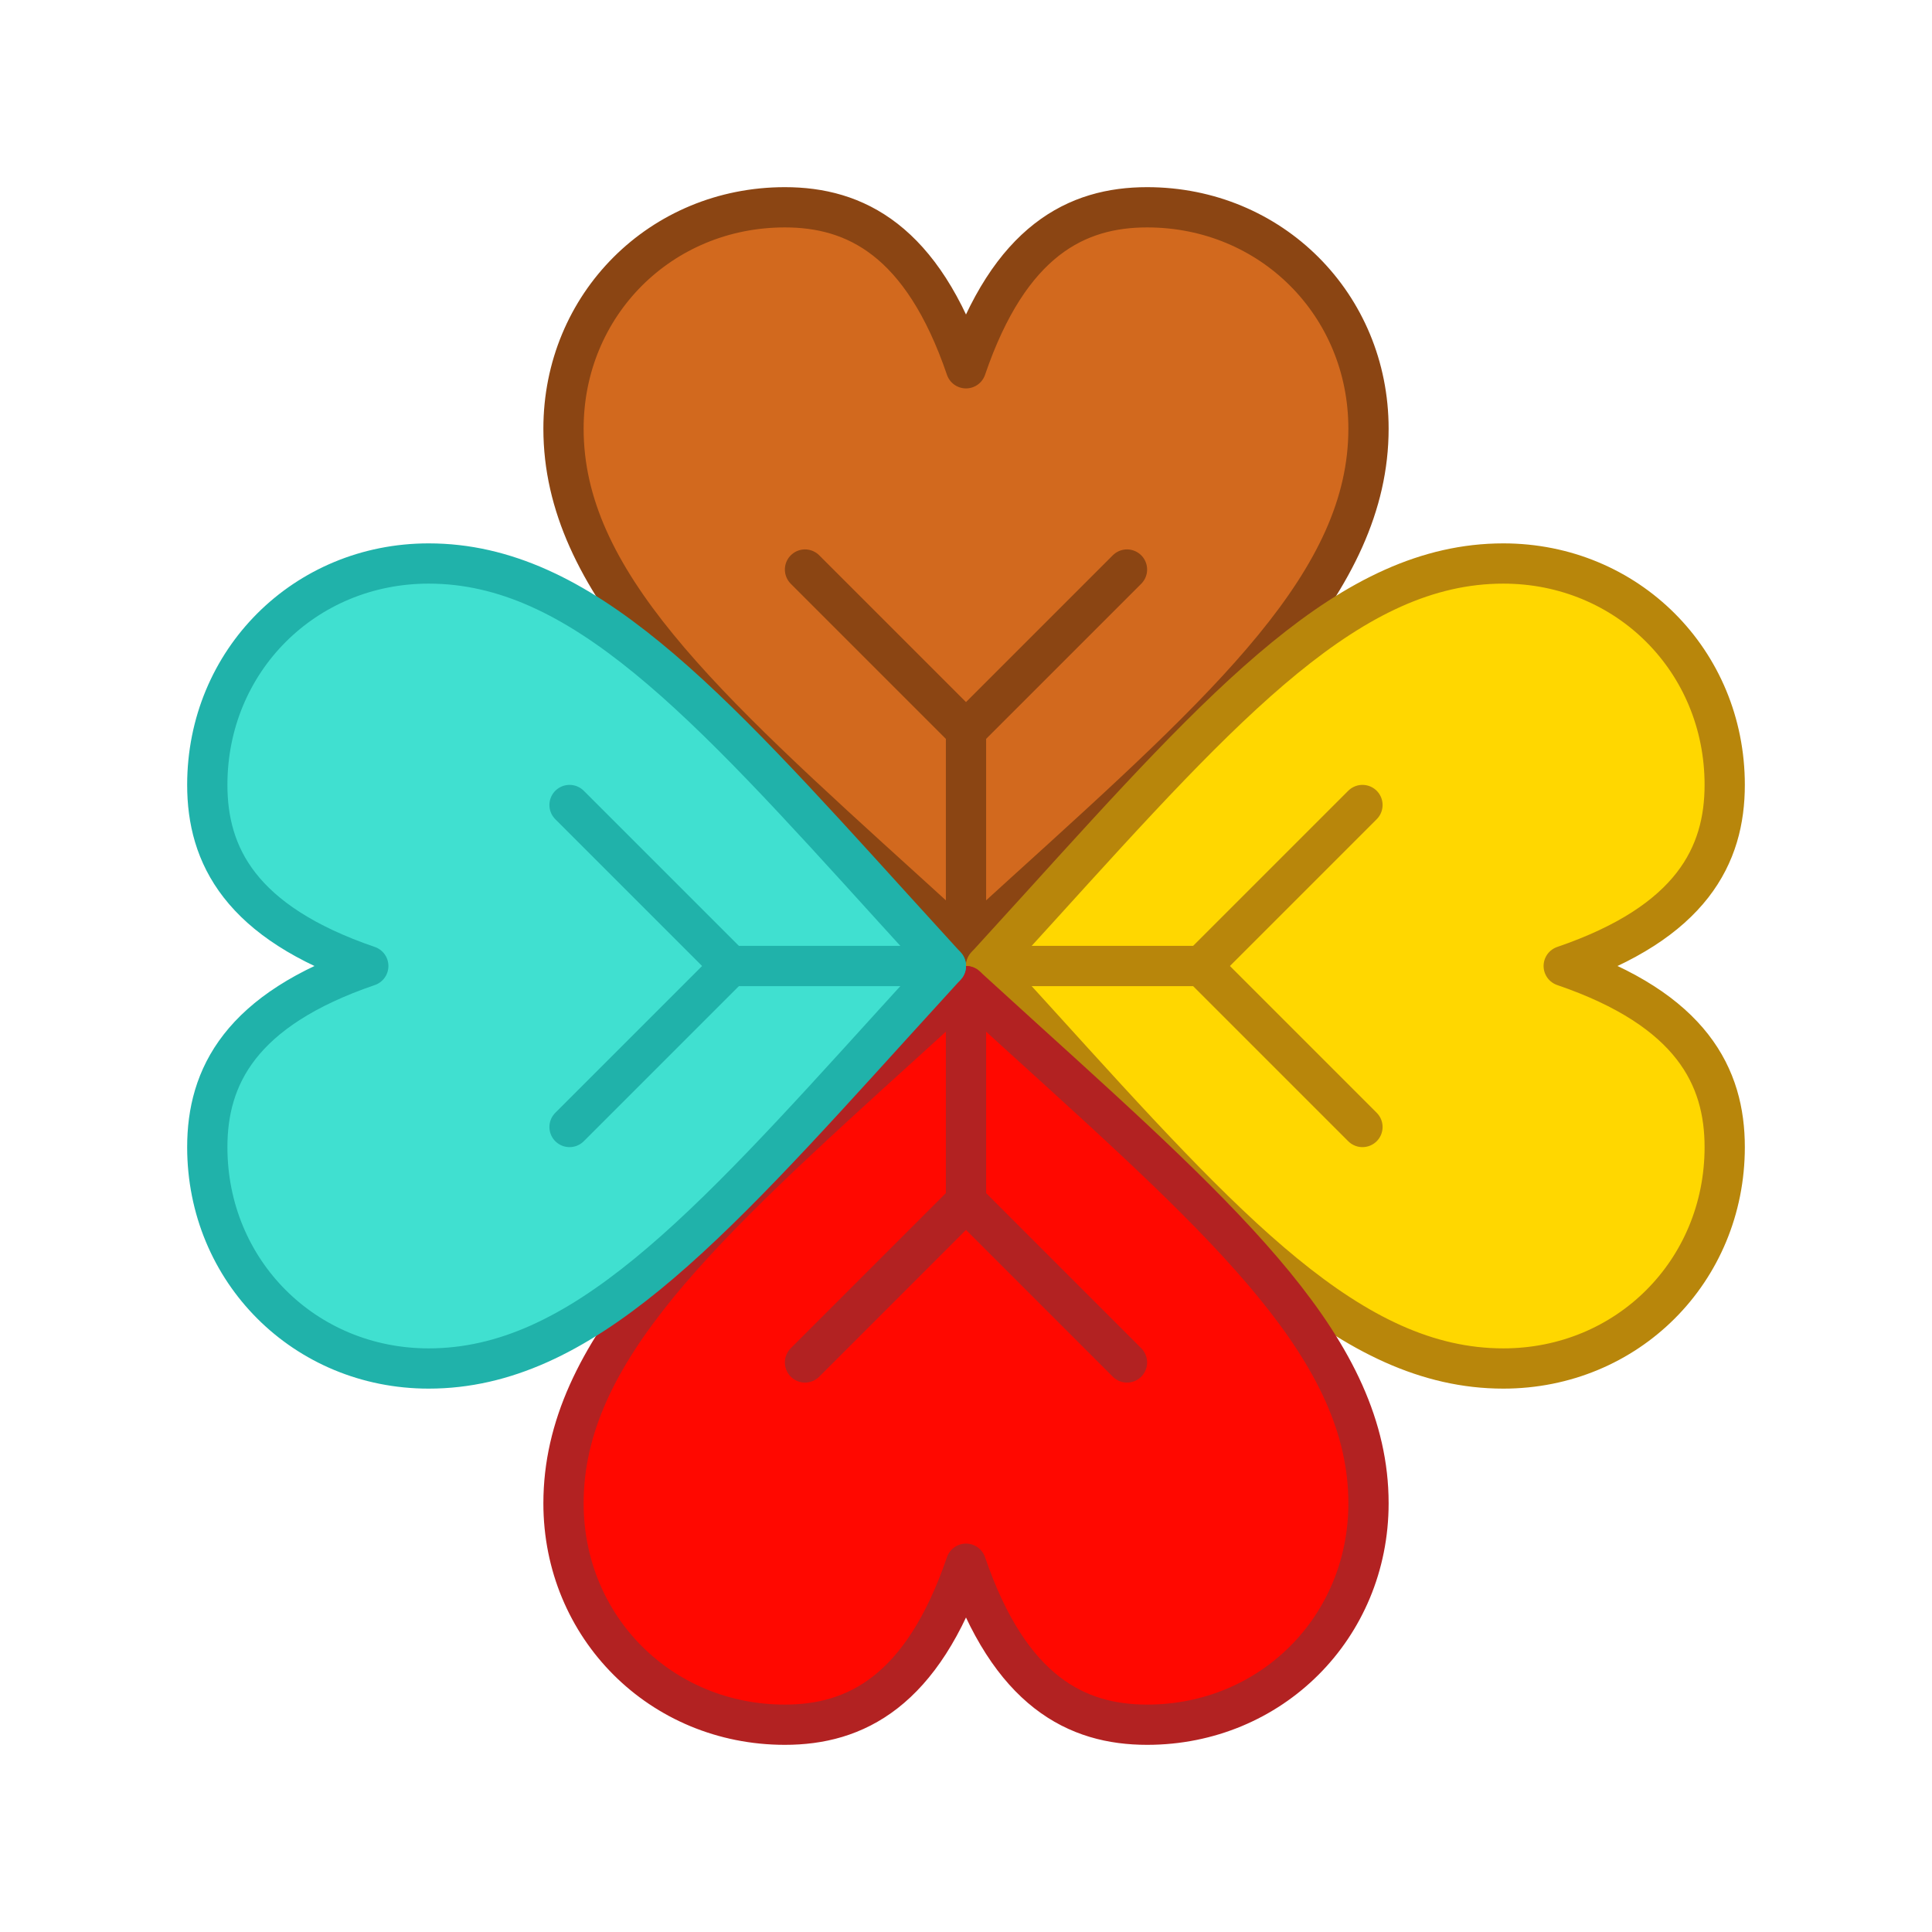
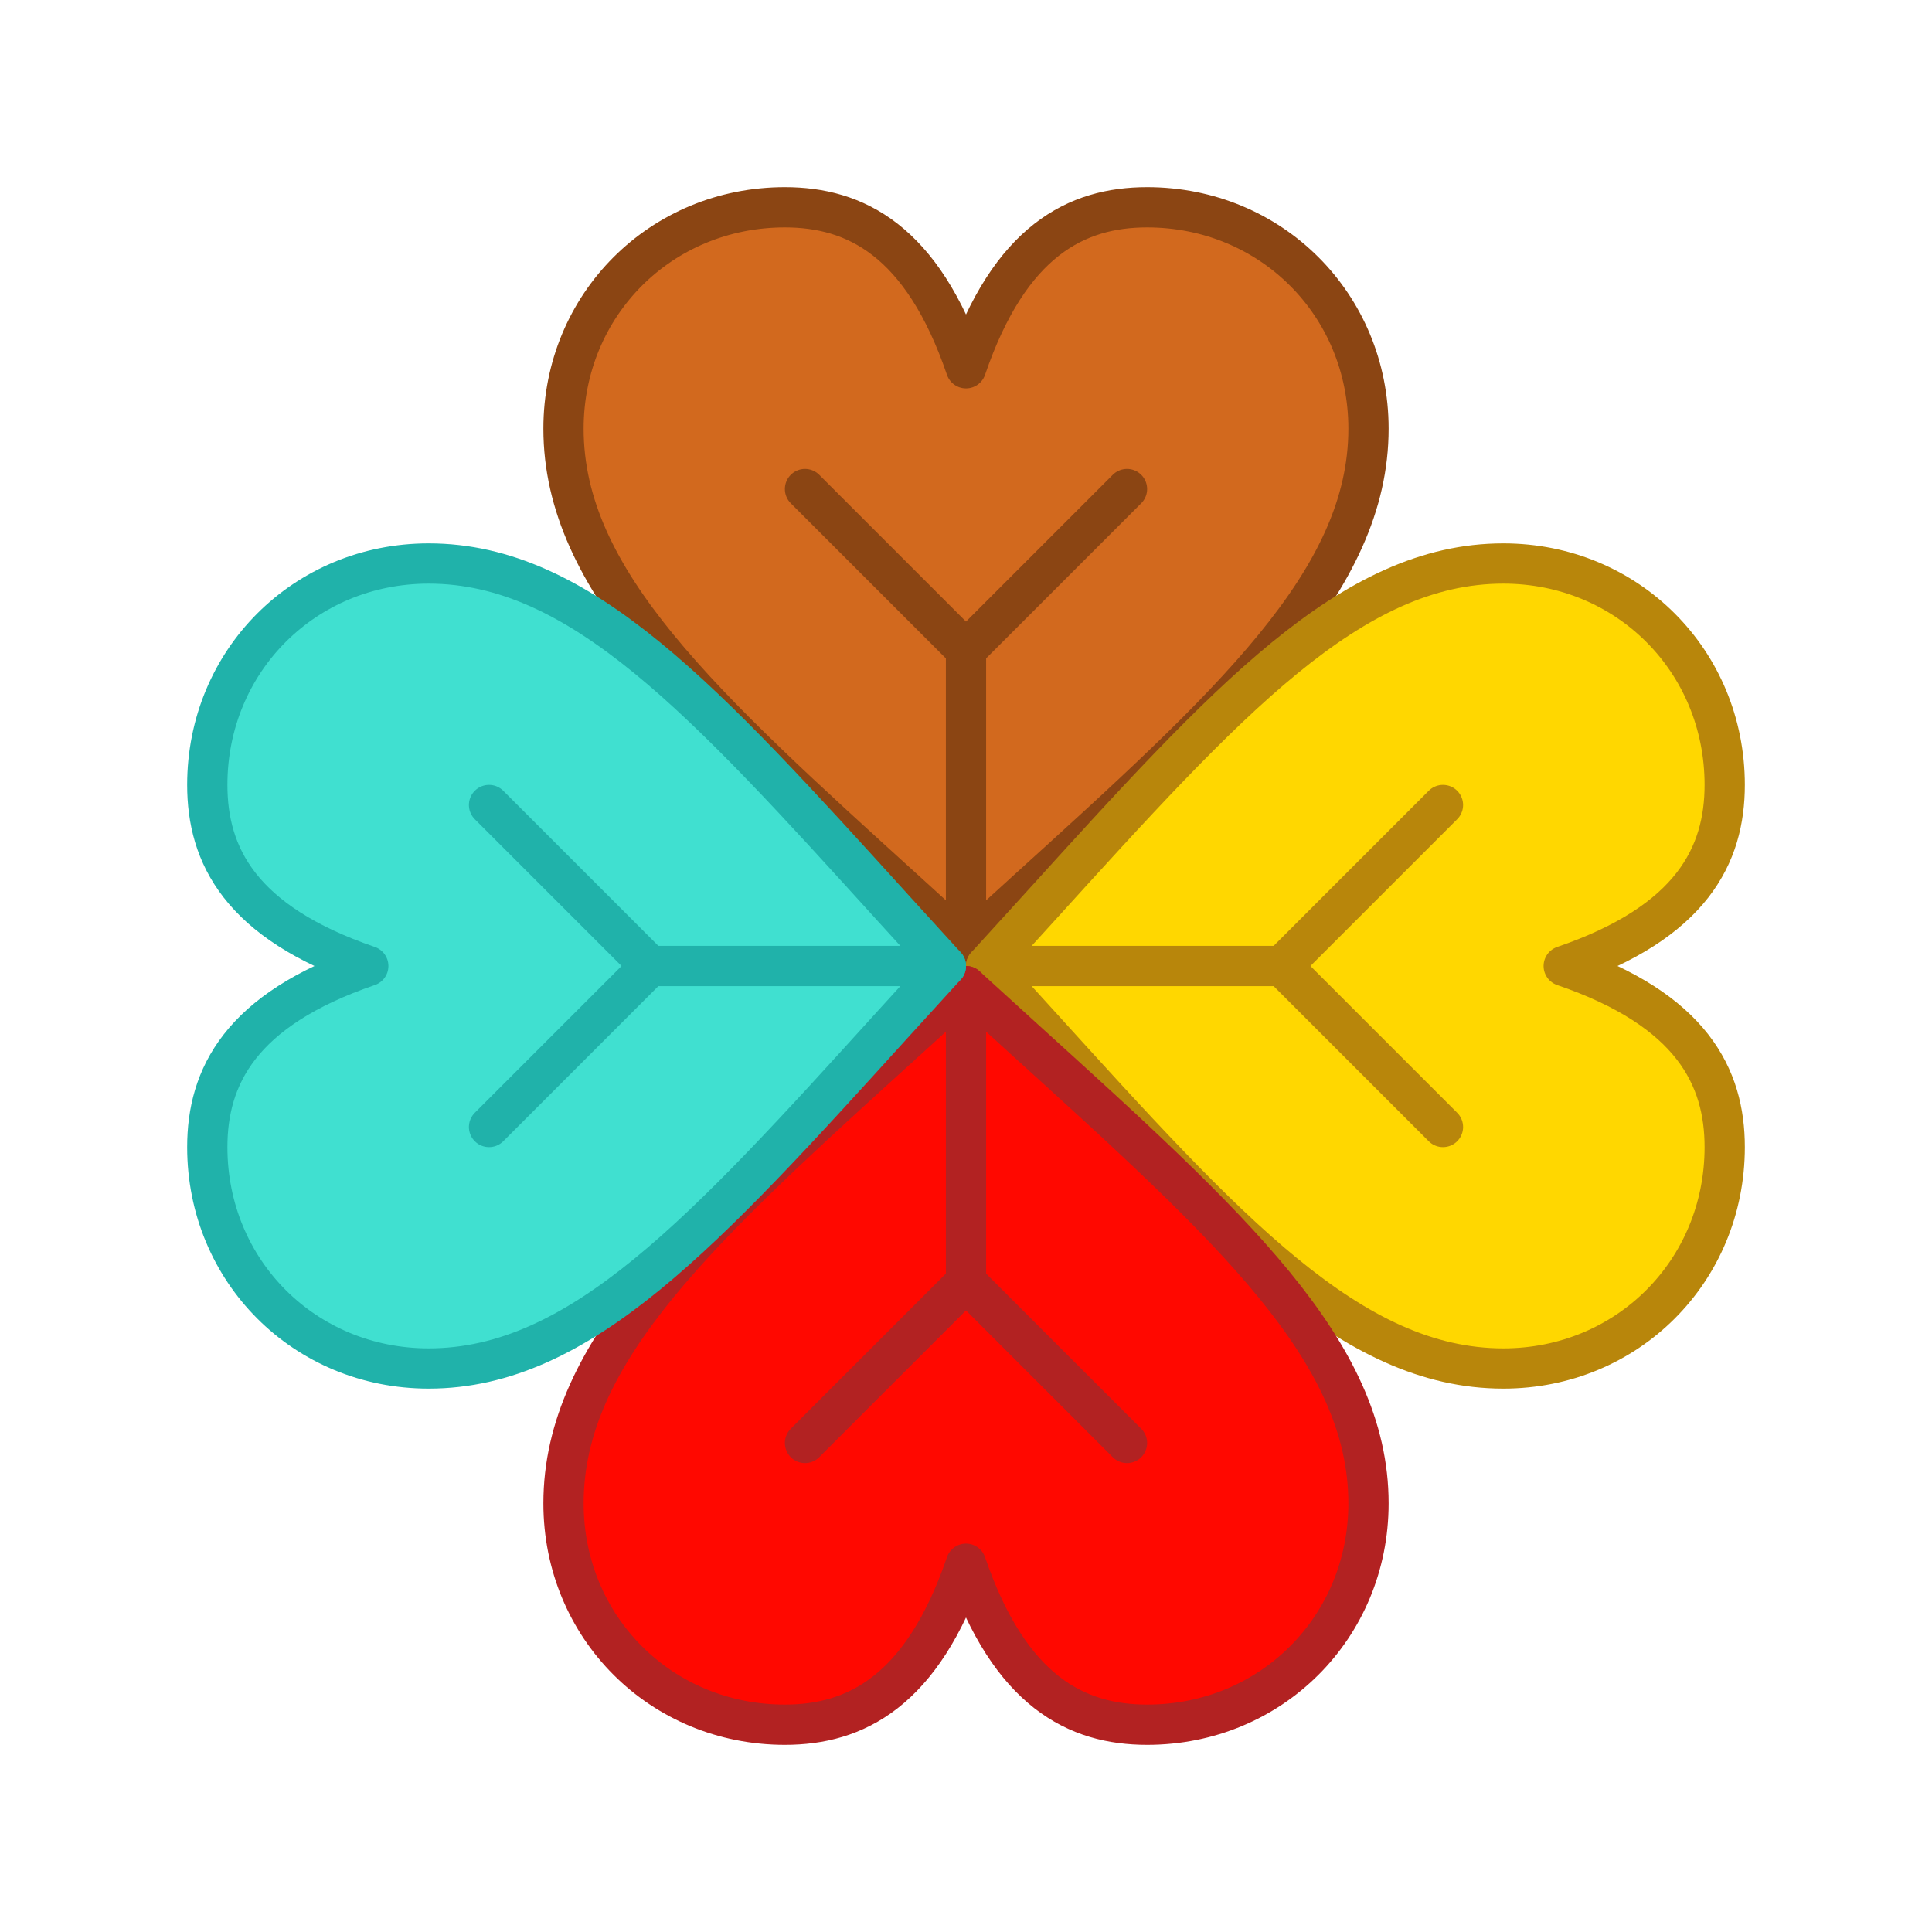
<svg xmlns="http://www.w3.org/2000/svg" viewBox="0 0 48 48" width="480" height="480">
  <defs>
    <symbol id="heart">
      <path d="M12 21.35            L10.55 20.03            C5.4 15.36 2 12.28 2 8.5            C2 5.42 4.42 3 7.5 3            C9.24 3 10.91 3.81 12 7            C13.09 3.81 14.76 3 16.5 3            C19.58 3 22 5.42 22 8.5            C22 12.28 18.6 15.36 13.45 20.03            L12 21.35            Z" stroke-linecap="round" stroke-linejoin="round" stroke-width="1" />
      <g stroke-linecap="round" stroke-linejoin="round" stroke-width="1">
-         <line x1="12" y1="21.35" x2="12" y2="16" />
-         <line x1="12" y1="16" x2="8" y2="12" />
-         <line x1="12" y1="16" x2="16" y2="12" />
+         <line x1="12" y1="21.35" x2="12" y2="14" />
+         <line x1="12" y1="14" x2="8" y2="10" />
+         <line x1="12" y1="14" x2="16" y2="10" />
      </g>
    </symbol>
  </defs>
  <g>
    <animateTransform attributeName="transform" type="rotate" from="0 24 24" to="360 24 24" dur="10s" repeatCount="indefinite" />
    <use href="#heart" transform="translate(24 24) rotate(0) translate(-12 -21.85)" fill="#D2691E" stroke="#8B4513" />
    <use href="#heart" transform="translate(24 24) rotate(90) translate(-12 -21.85)" fill="#FFD700" stroke="#B8860B" />
    <use href="#heart" transform="translate(24 24) rotate(180) translate(-12 -21.85)" fill="#FF0800" stroke="#B22222" />
    <use href="#heart" transform="translate(24 24) rotate(270) translate(-12 -21.85)" fill="#40E0D0" stroke="#20B2AA" />
  </g>
</svg>
